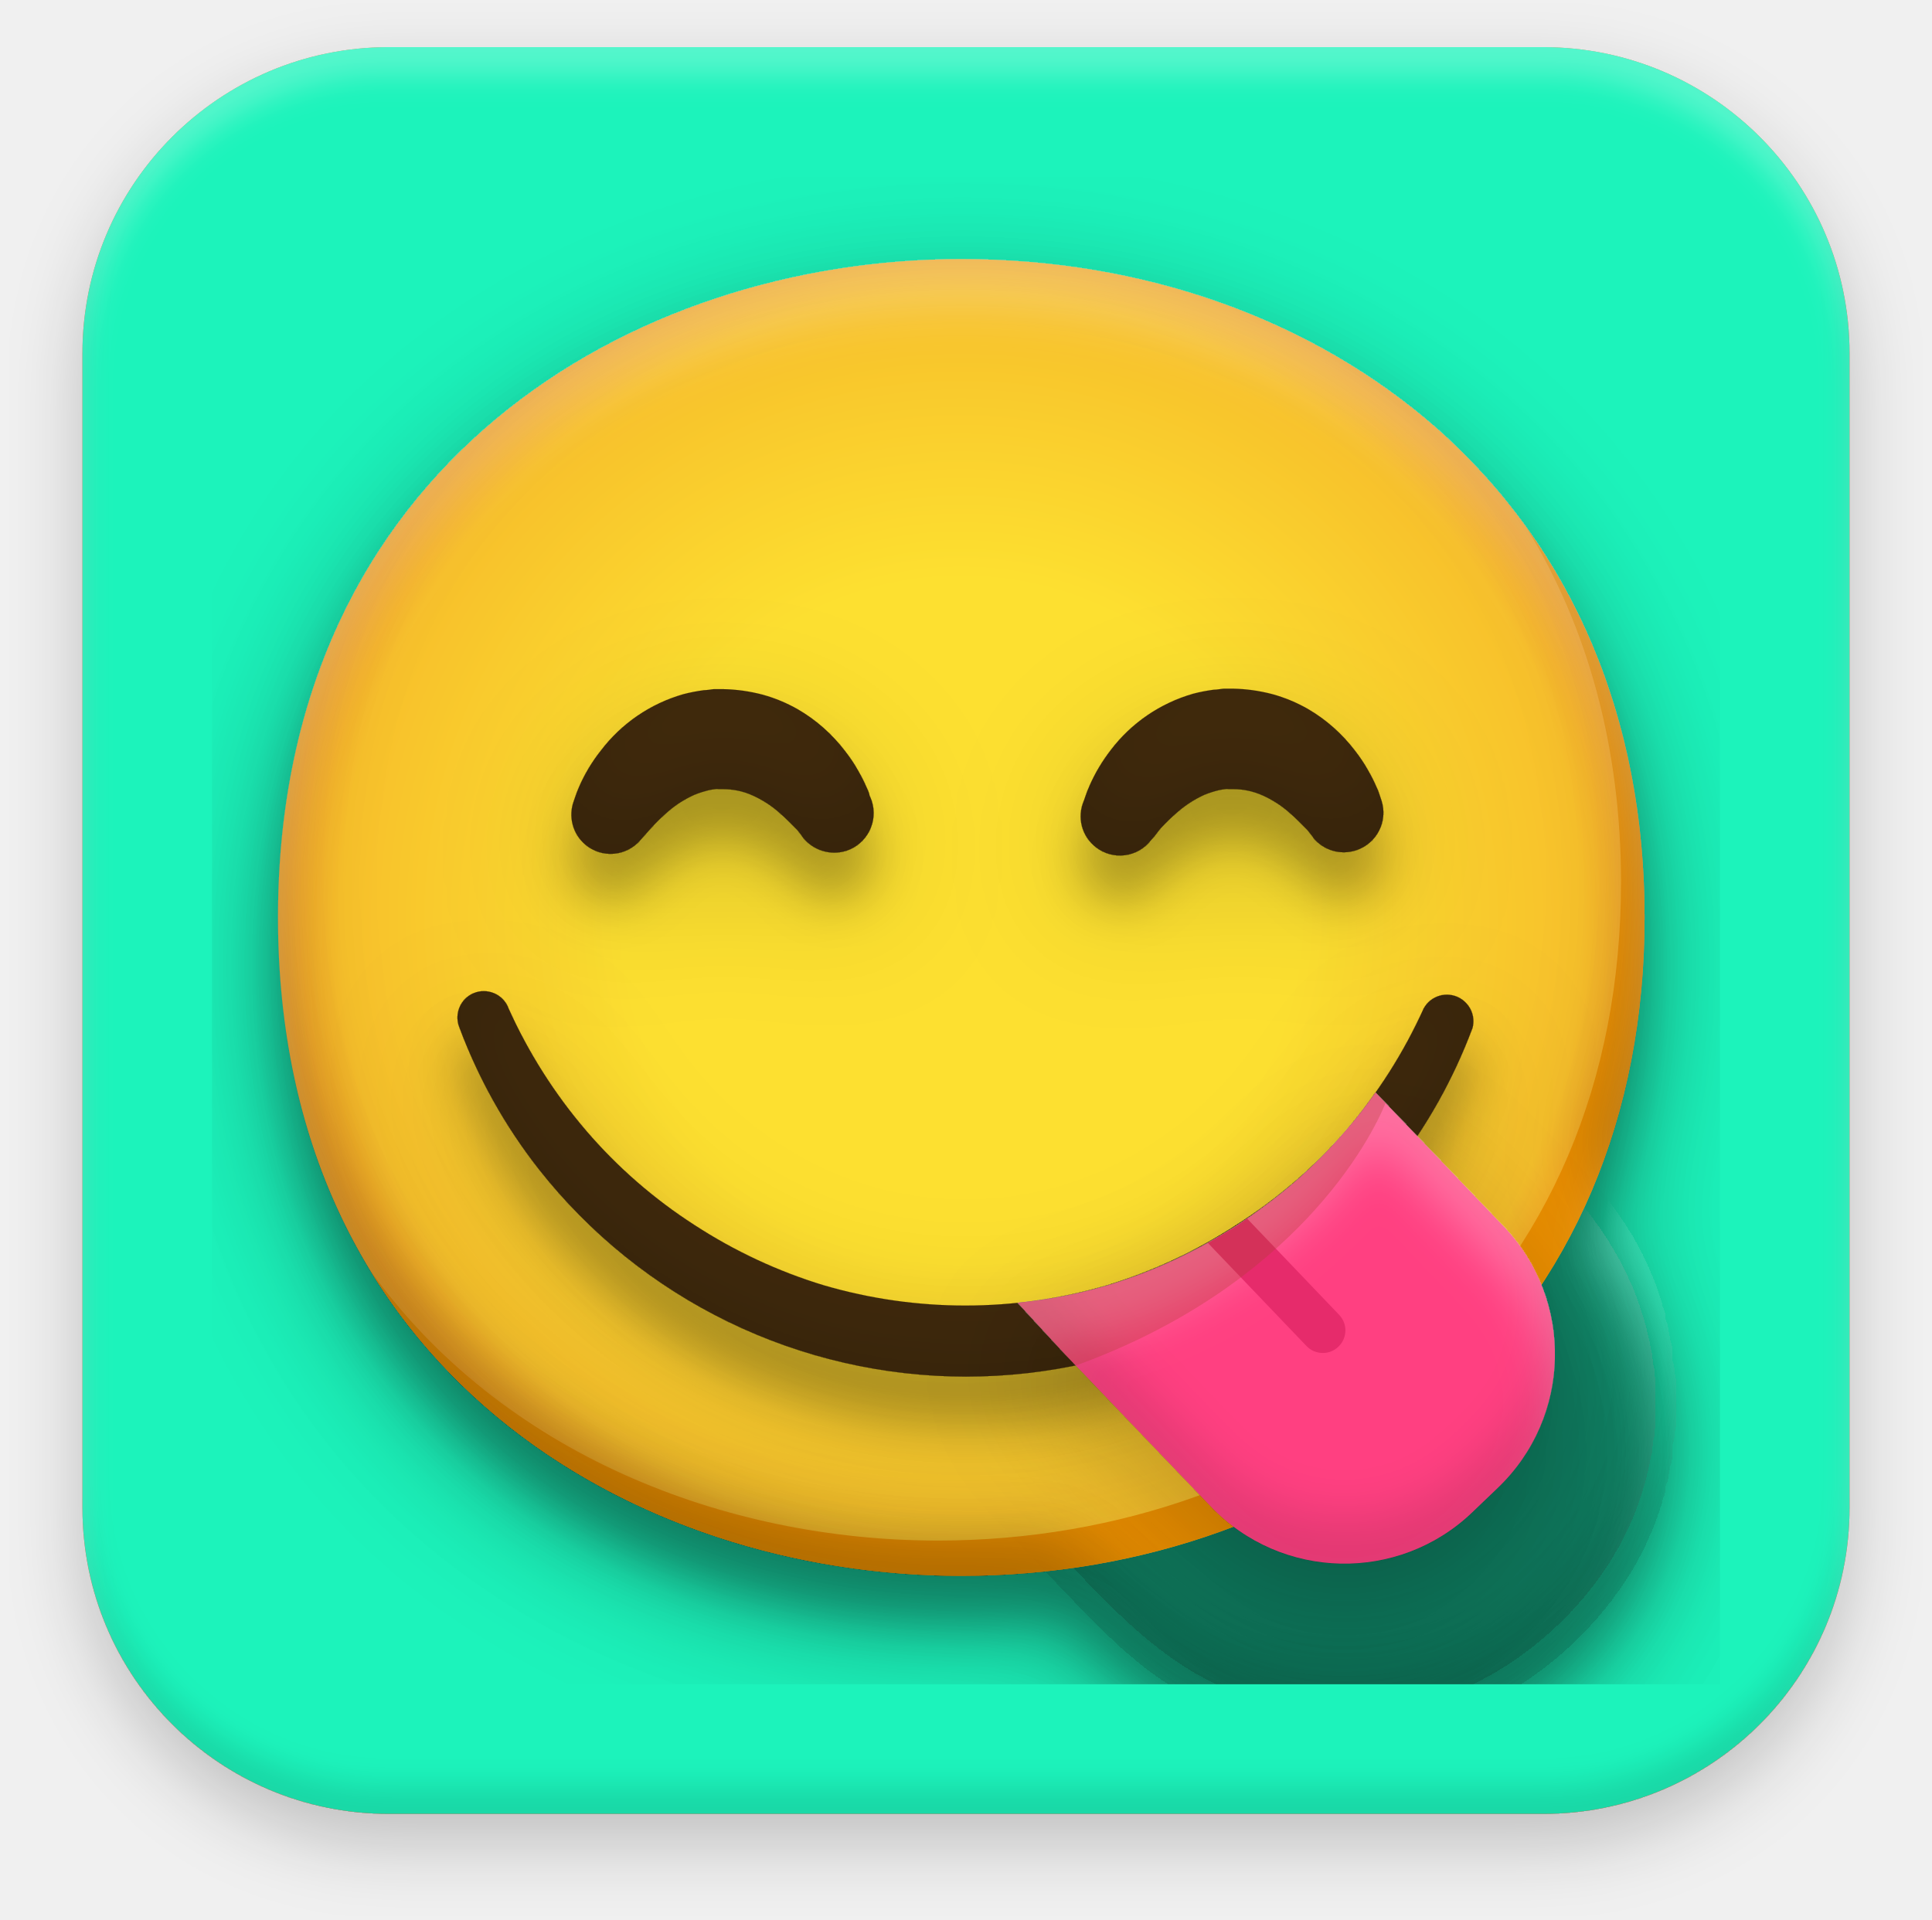
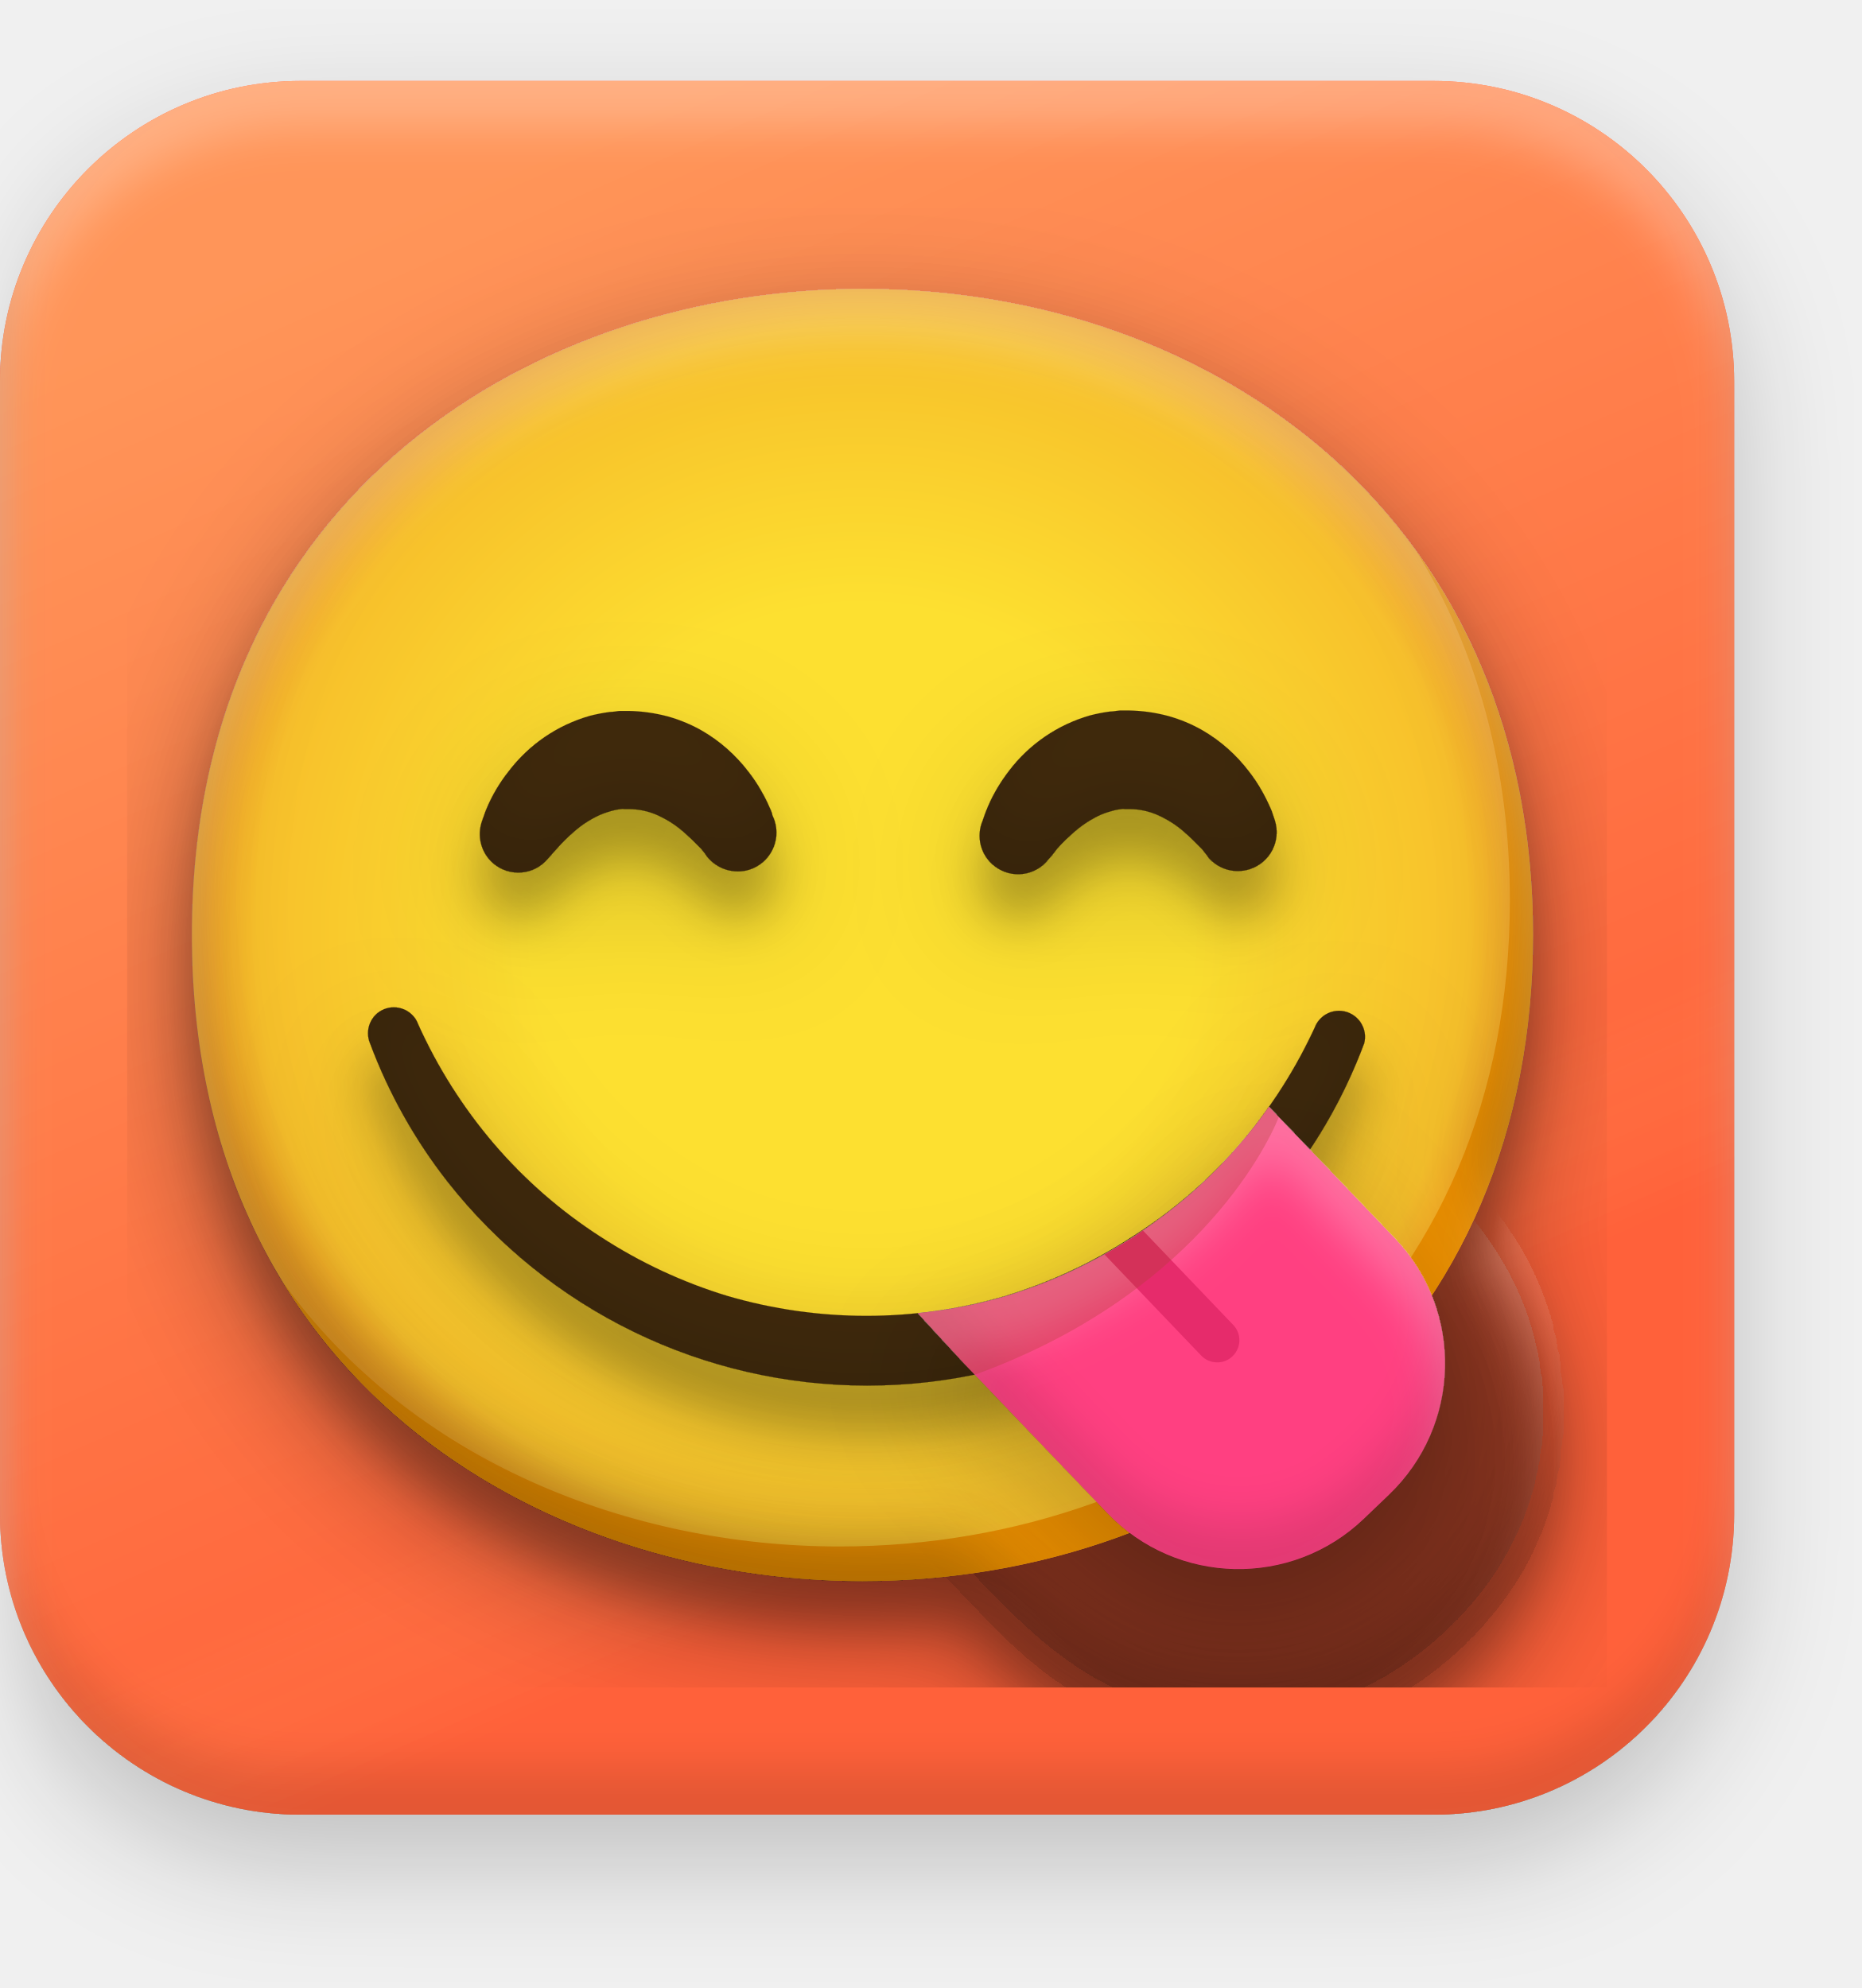
- <svg xmlns="http://www.w3.org/2000/svg" width="164" height="163" viewBox="0 0 164 163" fill="none">
+ <svg xmlns="http://www.w3.org/2000/svg" width="161" height="172" viewBox="0 0 161 172" fill="none">
  <g filter="url(#filter0_dii)">
-     <rect x="7" y="4" width="150" height="150" rx="26" fill="#FF5726" />
-     <rect x="7" y="4" width="150" height="150" rx="26" fill="#1CF3BB" />
+     <rect y="7" width="150" height="150" rx="26" fill="#FF5726" />
+     <rect y="7" width="150" height="150" rx="26" fill="#FF6A3F" />
+     <rect y="7" width="150" height="150" rx="26" fill="url(#paint0_linear)" fill-opacity="0.8" style="mix-blend-mode:overlay" />
  </g>
  <g clip-path="url(#clip0)" filter="url(#filter1_dddiii)">
-     <path d="M81.6 133.8C53.7 133.8 23.6 116.3 23.6 77.9C23.6 39.5 53.7 22 81.6 22C97.1 22 111.4 27.1 122 36.4C133.5 46.6 139.6 61 139.6 77.9C139.6 94.8 133.5 109.1 122 119.3C111.4 128.6 97 133.8 81.6 133.8Z" fill="url(#paint0_radial)" />
+     <path d="M74.6 136.8C46.7 136.8 16.6 119.3 16.6 80.9C16.6 42.5 46.7 25 74.6 25C90.1 25 104.4 30.1 115 39.4C126.5 49.6 132.6 64 132.6 80.9C132.6 97.8 126.5 112.1 115 122.3C104.4 131.6 90 136.8 74.6 136.8Z" fill="url(#paint1_radial)" />
    <g filter="url(#filter2_ddi)">
-       <path d="M43.15 85.57C44.84 89.34 47.07 92.86 49.76 96C52.42 99.1 55.51 101.79 58.94 104C62.35 106.22 66.05 107.95 69.94 109.13C77.776 111.42 86.104 111.42 93.94 109.13C97.83 107.95 101.53 106.22 104.94 104C108.41 101.8 111.55 99.1 114.24 96C116.93 92.87 119.15 89.38 120.85 85.62C121.45 84.53 122.81 84.13 123.9 84.73C124.8 85.23 125.26 86.27 125 87.27C123.388 91.591 121.122 95.638 118.28 99.27C113.958 104.758 108.447 109.194 102.163 112.244C95.879 115.294 88.985 116.879 82 116.88C75.013 116.878 68.117 115.29 61.833 112.236C55.548 109.182 50.039 104.742 45.72 99.25C42.878 95.618 40.611 91.571 39 87.25C38.53 86.11 39.07 84.79 40.21 84.32C41.35 83.85 42.67 84.39 43.14 85.53L43.15 85.57Z" fill="#422B0D" />
+       <path d="M36.15 88.57C37.84 92.34 40.07 95.86 42.76 99C45.42 102.1 48.51 104.79 51.94 107C55.35 109.22 59.05 110.95 62.94 112.13C70.776 114.42 79.104 114.42 86.94 112.13C90.83 110.95 94.53 109.22 97.94 107C101.41 104.8 104.55 102.1 107.24 99C109.93 95.87 112.15 92.38 113.85 88.62C114.45 87.53 115.81 87.13 116.9 87.73C117.8 88.23 118.26 89.27 118 90.27C116.388 94.591 114.122 98.638 111.28 102.27C106.958 107.758 101.448 112.194 95.163 115.244C88.879 118.294 81.985 119.879 75 119.88C68.013 119.878 61.117 118.29 54.833 115.236C48.549 112.182 43.039 107.742 38.72 102.25C35.878 98.618 33.611 94.571 32 90.25C31.53 89.11 32.07 87.79 33.21 87.32C34.35 86.85 35.67 87.39 36.14 88.53L36.15 88.57Z" fill="#422B0D" />
    </g>
-     <path d="M129.49 44.67C134.82 53.27 137.6 63.51 137.6 74.9C137.6 91.8 131.5 106.1 120 116.3C109.4 125.6 95 130.8 79.6 130.8C61.54 130.8 42.6 123.45 31.42 107.86C42.18 125.52 62.42 133.8 81.6 133.8C97 133.8 111.4 128.6 122 119.3C133.5 109.1 139.6 94.8 139.6 77.9C139.6 65.16 136.13 53.84 129.49 44.67Z" fill="#EB8F00" />
+     <path d="M122.49 47.67C127.82 56.27 130.6 66.51 130.6 77.9C130.6 94.8 124.5 109.1 113 119.3C102.4 128.6 88 133.8 72.6 133.8C54.54 133.8 35.6 126.45 24.42 110.86C35.18 128.52 55.42 136.8 74.6 136.8C90 136.8 104.4 131.6 115 122.3C126.5 112.1 132.6 97.8 132.6 80.9C132.6 68.16 129.13 56.84 122.49 47.67Z" fill="#EB8F00" />
    <g filter="url(#filter3_ddi)">
-       <path d="M68.15 71.1L68 70.88L67.79 70.61C67.71 70.5 67.63 70.41 67.53 70.32L66.91 69.7C66.66 69.45 66.36 69.18 66.05 68.91C65.39 68.34 64.65 67.88 63.85 67.52C63.07 67.17 62.22 67 61.37 67H61C60.904 66.98 60.806 66.98 60.71 67C60.53 67.02 60.35 67.05 60.17 67.09C59.75 67.19 59.35 67.32 58.95 67.48C58.15 67.84 57.41 68.3 56.75 68.87C56.21 69.33 55.71 69.82 55.24 70.34L54.67 70.98L54.37 71.32C53.8 71.993 52.985 72.413 52.106 72.486C51.226 72.559 50.354 72.28 49.68 71.71C49.157 71.266 48.783 70.672 48.61 70.008C48.436 69.344 48.471 68.643 48.71 68L48.82 67.68C48.92 67.37 49.04 67.07 49.17 66.77C49.65 65.68 50.26 64.66 51 63.73C52.75 61.42 55.21 59.74 58 58.94C58.57 58.79 59.15 58.68 59.74 58.6C60.04 58.6 60.48 58.51 60.61 58.51H61.37C62.51 58.53 63.64 58.69 64.74 58.98C65.79 59.27 66.8 59.69 67.74 60.23C69.29 61.13 70.65 62.34 71.74 63.77C72.16 64.31 72.54 64.87 72.87 65.47C73.14 65.94 73.38 66.42 73.59 66.91C73.67 67.07 73.74 67.24 73.79 67.41C73.79 67.54 73.87 67.65 73.9 67.74L74 68C74.57 69.77 73.6 71.67 71.83 72.24C70.49 72.66 69.02 72.2 68.15 71.1Z" fill="#422B0D" />
+       <path d="M61.15 74.1L61 73.88L60.79 73.61C60.71 73.5 60.63 73.41 60.53 73.32L59.91 72.7C59.66 72.45 59.36 72.18 59.05 71.91C58.39 71.34 57.65 70.88 56.85 70.52C56.07 70.17 55.22 70 54.37 70H54C53.904 69.98 53.806 69.98 53.71 70C53.53 70.02 53.35 70.05 53.17 70.09C52.75 70.19 52.35 70.32 51.95 70.48C51.15 70.84 50.41 71.3 49.75 71.87C49.21 72.33 48.71 72.82 48.24 73.34L47.67 73.98L47.37 74.32C46.8 74.993 45.985 75.413 45.106 75.486C44.226 75.559 43.354 75.28 42.68 74.71C42.157 74.266 41.783 73.671 41.61 73.008C41.436 72.344 41.471 71.643 41.71 71L41.82 70.68C41.92 70.37 42.04 70.07 42.17 69.77C42.65 68.68 43.26 67.66 44 66.73C45.75 64.42 48.21 62.74 51 61.94C51.57 61.79 52.15 61.68 52.74 61.6C53.04 61.6 53.48 61.51 53.61 61.51H54.37C55.51 61.53 56.64 61.69 57.74 61.98C58.79 62.27 59.8 62.69 60.74 63.23C62.29 64.13 63.65 65.34 64.74 66.77C65.16 67.31 65.54 67.87 65.87 68.47C66.14 68.94 66.38 69.42 66.59 69.91C66.67 70.07 66.74 70.24 66.79 70.41C66.79 70.54 66.87 70.65 66.9 70.74L67 71C67.57 72.77 66.6 74.67 64.83 75.24C63.49 75.66 62.02 75.2 61.15 74.1Z" fill="#422B0D" />
    </g>
    <g filter="url(#filter4_ddi)">
-       <path d="M111.48 71.1L111.3 70.88L111.09 70.61C111.01 70.5 110.93 70.41 110.83 70.32L110.21 69.7C109.96 69.45 109.66 69.18 109.35 68.91C108.69 68.34 107.95 67.88 107.15 67.52C106.38 67.18 105.54 67 104.7 67H104.29C104.194 66.98 104.096 66.98 104 67C103.82 67.02 103.64 67.05 103.46 67.09C103.04 67.19 102.64 67.32 102.24 67.48C101.43 67.85 100.67 68.33 100 68.91C99.46 69.37 98.96 69.86 98.48 70.38L98 71L97.7 71.34C97.434 71.687 97.101 71.978 96.722 72.196C96.343 72.415 95.924 72.556 95.49 72.611C95.056 72.667 94.615 72.637 94.193 72.521C93.771 72.406 93.376 72.209 93.03 71.94C92.445 71.491 92.026 70.86 91.839 70.147C91.653 69.433 91.709 68.678 92 68L92.11 67.68C92.21 67.37 92.33 67.07 92.46 66.77C92.93 65.67 93.55 64.64 94.28 63.69C96.03 61.38 98.49 59.7 101.28 58.9C101.85 58.75 102.43 58.64 103.02 58.56C103.32 58.56 103.75 58.47 103.89 58.47H104.65C105.79 58.49 106.92 58.65 108.02 58.94C109.07 59.23 110.08 59.65 111.02 60.19C112.57 61.09 113.93 62.3 115.02 63.73C115.44 64.27 115.82 64.83 116.15 65.43C116.42 65.9 116.66 66.38 116.87 66.87C116.95 67.03 117.02 67.2 117.07 67.37L117.18 67.7L117.27 67.97C117.84 69.74 116.87 71.63 115.1 72.2C113.77 72.63 112.32 72.19 111.45 71.1H111.48Z" fill="#422B0D" />
+       <path d="M104.48 74.1L104.3 73.88L104.09 73.61C104.01 73.5 103.93 73.41 103.83 73.32L103.21 72.7C102.96 72.45 102.66 72.18 102.35 71.91C101.69 71.34 100.95 70.88 100.15 70.52C99.38 70.18 98.54 70 97.7 70H97.29C97.194 69.98 97.096 69.98 97 70C96.82 70.02 96.64 70.05 96.46 70.09C96.04 70.19 95.64 70.32 95.24 70.48C94.43 70.85 93.67 71.33 93 71.91C92.46 72.37 91.96 72.86 91.48 73.38L91 74L90.7 74.34C90.433 74.687 90.101 74.978 89.722 75.196C89.343 75.414 88.924 75.555 88.49 75.611C88.056 75.667 87.615 75.636 87.193 75.521C86.771 75.406 86.375 75.208 86.03 74.94C85.445 74.491 85.026 73.86 84.839 73.146C84.653 72.433 84.709 71.677 85 71L85.11 70.68C85.21 70.37 85.33 70.07 85.46 69.77C85.93 68.67 86.55 67.64 87.28 66.69C89.03 64.38 91.49 62.7 94.28 61.9C94.85 61.75 95.43 61.64 96.02 61.56C96.32 61.56 96.75 61.47 96.89 61.47H97.65C98.79 61.49 99.92 61.65 101.02 61.94C102.07 62.23 103.08 62.65 104.02 63.19C105.57 64.09 106.93 65.3 108.02 66.73C108.44 67.27 108.82 67.83 109.15 68.43C109.42 68.9 109.66 69.38 109.87 69.87C109.95 70.03 110.02 70.2 110.07 70.37L110.18 70.7L110.27 70.97C110.84 72.74 109.87 74.63 108.1 75.2C106.77 75.63 105.32 75.19 104.45 74.1H104.48Z" fill="#422B0D" />
    </g>
-     <path d="M104.67 104.27C103.84 104.79 103 105.27 102.14 105.75C103.14 105.21 104.14 104.64 105.06 104.03L104.67 104.27Z" fill="#FF4081" />
-     <path d="M92 109.68C92.67 109.52 93.34 109.35 94 109.15C93.36 109.36 92.69 109.51 92 109.68Z" fill="#FF4081" />
-     <path d="M94 109.16C94.93 108.89 95.83 108.58 96.73 108.24C95.85 108.58 95 108.89 94 109.16Z" fill="#FF4081" />
-     <path d="M110.21 100.1C109.6 100.64 108.97 101.16 108.32 101.65C108 101.91 107.67 102.15 107.32 102.4C106.57 102.97 105.81 103.52 105.03 104.03C106.03 103.4 106.93 102.72 107.85 102.03C108.77 101.34 109.46 100.77 110.21 100.1Z" fill="#FF4081" />
-     <path opacity="0.3" d="M112.16 98.21C112.09 98.28 112.03 98.35 111.96 98.41C111.4 99 110.81 99.56 110.21 100.1C110.84 99.54 111.45 98.96 112.03 98.35L112.16 98.21Z" fill="#AB3F2E" />
-     <path d="M86.35 110.64L90.06 114.58L90.42 114.95L86.35 110.64Z" fill="#FF4081" />
-     <path opacity="0.3" d="M90.42 114.95L91.31 115.91L91.32 115.9V115.89L90.42 114.95Z" fill="#AB3F2E" />
+     <path d="M97.67 107.27C96.84 107.79 96 108.27 95.14 108.75C96.14 108.21 97.14 107.64 98.06 107.03L97.67 107.27Z" fill="#FF4081" />
+     <path d="M85 112.68C85.67 112.52 86.34 112.35 87 112.15C86.36 112.36 85.69 112.51 85 112.68Z" fill="#FF4081" />
+     <path d="M87 112.16C87.93 111.89 88.83 111.58 89.73 111.24C88.85 111.58 88 111.89 87 112.16Z" fill="#FF4081" />
+     <path d="M103.21 103.1C102.6 103.64 101.97 104.16 101.32 104.65C101 104.91 100.67 105.15 100.32 105.4C99.57 105.97 98.81 106.52 98.03 107.03C99.03 106.4 99.93 105.72 100.85 105.03C101.77 104.34 102.46 103.77 103.21 103.1Z" fill="#FF4081" />
+     <path opacity="0.3" d="M105.16 101.21C105.09 101.28 105.03 101.35 104.96 101.41C104.4 102 103.81 102.56 103.21 103.1C103.84 102.54 104.45 101.96 105.03 101.35L105.16 101.21Z" fill="#AB3F2E" />
+     <path d="M79.35 113.64L83.06 117.58L83.42 117.95L79.35 113.64Z" fill="#FF4081" />
+     <path opacity="0.3" d="M83.42 117.95L84.31 118.91L84.32 118.9V118.89L83.42 117.95Z" fill="#AB3F2E" />
    <g filter="url(#filter5_dii)">
-       <path d="M127.62 104.11L120.62 96.79L120.34 96.5L117.66 93.7L116.87 92.87L116.77 92.77C115.98 93.89 115.14 94.97 114.24 96C111.58 99.1 108.49 101.79 105.06 104C101.653 106.22 97.95 107.948 94.06 109.13C91.56 109.87 88.99 110.36 86.39 110.61L90.42 115L91.32 115.94L92.04 116.69L92.45 117.12L102.79 127.92C108.78 134.18 118.71 134.4 124.97 128.41L127.13 126.34C133.4 120.35 133.64 110.42 127.65 104.14L127.62 104.11Z" fill="#FF4081" />
+       <path d="M120.62 107.11L113.62 99.79L113.34 99.499L110.66 96.7L109.87 95.87L109.77 95.769C108.98 96.889 108.14 97.969 107.24 98.999C104.58 102.1 101.49 104.79 98.06 107C94.654 109.22 90.95 110.947 87.06 112.13C84.56 112.87 81.99 113.36 79.39 113.61L83.42 118L84.32 118.94L85.04 119.69L85.45 120.12L95.79 130.92C101.78 137.18 111.71 137.4 117.97 131.41L120.13 129.34C126.4 123.35 126.64 113.42 120.65 107.14L120.62 107.11Z" fill="#FF4081" />
    </g>
-     <path d="M113.67 111.63L105.86 103.46C105.59 103.65 105.33 103.85 105.06 104.03C104.23 104.56 103.39 105.03 102.54 105.54L110.9 114.28C111.25 114.65 111.73 114.86 112.24 114.87C112.75 114.89 113.24 114.7 113.61 114.34C114.37 113.62 114.41 112.42 113.69 111.65L113.67 111.63Z" fill="#E62B6B" />
-     <path opacity="0.3" d="M117.61 93.66L116.82 92.83L116.72 92.73C115.95 93.86 115.12 94.95 114.24 96C111.58 99.1 108.49 101.79 105.06 104C101.653 106.22 97.95 107.948 94.06 109.13C91.56 109.87 88.99 110.36 86.39 110.61L90.42 115L91.32 115.94C109.93 109.19 116.38 96.71 117.61 93.66Z" fill="#AB3F2E" />
+     <path d="M106.67 114.63L98.86 106.46C98.59 106.65 98.33 106.85 98.06 107.03C97.23 107.56 96.39 108.03 95.54 108.54L103.9 117.28C104.25 117.65 104.73 117.86 105.24 117.87C105.75 117.89 106.24 117.7 106.61 117.34C107.37 116.62 107.41 115.42 106.69 114.65L106.67 114.63Z" fill="#E62B6B" />
+     <path opacity="0.3" d="M110.61 96.659L109.82 95.829L109.72 95.73C108.95 96.859 108.12 97.95 107.24 98.999C104.58 102.099 101.49 104.789 98.06 106.999C94.654 109.22 90.95 110.947 87.06 112.129C84.56 112.869 81.99 113.359 79.39 113.609L83.42 117.999L84.32 118.939C102.93 112.189 109.38 99.71 110.61 96.659Z" fill="#AB3F2E" />
  </g>
  <defs>
-     <filter id="filter0_dii" x="0.806" y="0.284" width="162.387" height="162.387" filterUnits="userSpaceOnUse" color-interpolation-filters="sRGB">
+     <filter id="filter0_dii" x="-10.323" y="0.806" width="170.645" height="170.645" filterUnits="userSpaceOnUse" color-interpolation-filters="sRGB">
      <feFlood flood-opacity="0" result="BackgroundImageFix" />
      <feColorMatrix in="SourceAlpha" type="matrix" values="0 0 0 0 0 0 0 0 0 0 0 0 0 0 0 0 0 0 127 0" />
-       <feOffset dy="2.477" />
-       <feGaussianBlur stdDeviation="3.097" />
+       <feOffset dy="4.129" />
+       <feGaussianBlur stdDeviation="5.161" />
      <feColorMatrix type="matrix" values="0 0 0 0 0 0 0 0 0 0 0 0 0 0 0 0 0 0 0.2 0" />
      <feBlend mode="normal" in2="BackgroundImageFix" result="effect1_dropShadow" />
      <feBlend mode="normal" in="SourceGraphic" in2="effect1_dropShadow" result="shape" />
      <feColorMatrix in="SourceAlpha" type="matrix" values="0 0 0 0 0 0 0 0 0 0 0 0 0 0 0 0 0 0 127 0" result="hardAlpha" />
-       <feOffset dy="-2.4" />
-       <feGaussianBlur stdDeviation="1.2" />
+       <feOffset dy="-4" />
+       <feGaussianBlur stdDeviation="2" />
      <feComposite in2="hardAlpha" operator="arithmetic" k2="-1" k3="1" />
      <feColorMatrix type="matrix" values="0 0 0 0 0 0 0 0 0 0 0 0 0 0 0 0 0 0 0.11 0" />
      <feBlend mode="normal" in2="shape" result="effect2_innerShadow" />
      <feColorMatrix in="SourceAlpha" type="matrix" values="0 0 0 0 0 0 0 0 0 0 0 0 0 0 0 0 0 0 127 0" result="hardAlpha" />
-       <feOffset dy="2.4" />
-       <feGaussianBlur stdDeviation="1.2" />
+       <feOffset dy="4" />
+       <feGaussianBlur stdDeviation="2" />
      <feComposite in2="hardAlpha" operator="arithmetic" k2="-1" k3="1" />
      <feColorMatrix type="matrix" values="0 0 0 0 1 0 0 0 0 1 0 0 0 0 1 0 0 0 0.25 0" />
      <feBlend mode="normal" in2="effect2_innerShadow" result="effect3_innerShadow" />
    </filter>
-     <filter id="filter1_dddiii" x="6" y="7" width="152" height="152" filterUnits="userSpaceOnUse" color-interpolation-filters="sRGB">
+     <filter id="filter1_dddiii" x="-1" y="10" width="152" height="152" filterUnits="userSpaceOnUse" color-interpolation-filters="sRGB">
      <feFlood flood-opacity="0" result="BackgroundImageFix" />
      <feColorMatrix in="SourceAlpha" type="matrix" values="0 0 0 0 0 0 0 0 0 0 0 0 0 0 0 0 0 0 127 0" />
      <feOffset dy="4" />
      <feGaussianBlur stdDeviation="6" />
      <feColorMatrix type="matrix" values="0 0 0 0 0 0 0 0 0 0 0 0 0 0 0 0 0 0 0.2 0" />
      <feBlend mode="normal" in2="BackgroundImageFix" result="effect1_dropShadow" />
      <feColorMatrix in="SourceAlpha" type="matrix" values="0 0 0 0 0 0 0 0 0 0 0 0 0 0 0 0 0 0 127 0" />
      <feOffset dy="4" />
      <feGaussianBlur stdDeviation="2" />
      <feColorMatrix type="matrix" values="0 0 0 0 0 0 0 0 0 0 0 0 0 0 0 0 0 0 0.25 0" />
      <feBlend mode="normal" in2="effect1_dropShadow" result="effect2_dropShadow" />
      <feColorMatrix in="SourceAlpha" type="matrix" values="0 0 0 0 0 0 0 0 0 0 0 0 0 0 0 0 0 0 127 0" />
      <feOffset dy="4.129" />
      <feGaussianBlur stdDeviation="5.161" />
      <feColorMatrix type="matrix" values="0 0 0 0 0 0 0 0 0 0 0 0 0 0 0 0 0 0 0.2 0" />
      <feBlend mode="normal" in2="effect2_dropShadow" result="effect3_dropShadow" />
      <feBlend mode="normal" in="SourceGraphic" in2="effect3_dropShadow" result="shape" />
      <feColorMatrix in="SourceAlpha" type="matrix" values="0 0 0 0 0 0 0 0 0 0 0 0 0 0 0 0 0 0 127 0" result="hardAlpha" />
      <feOffset dy="-3" />
      <feGaussianBlur stdDeviation="4" />
      <feComposite in2="hardAlpha" operator="arithmetic" k2="-1" k3="1" />
      <feColorMatrix type="matrix" values="0 0 0 0 0 0 0 0 0 0 0 0 0 0 0 0 0 0 0.18 0" />
      <feBlend mode="normal" in2="shape" result="effect4_innerShadow" />
      <feColorMatrix in="SourceAlpha" type="matrix" values="0 0 0 0 0 0 0 0 0 0 0 0 0 0 0 0 0 0 127 0" result="hardAlpha" />
      <feOffset dy="-4" />
      <feGaussianBlur stdDeviation="2" />
      <feComposite in2="hardAlpha" operator="arithmetic" k2="-1" k3="1" />
      <feColorMatrix type="matrix" values="0 0 0 0 0 0 0 0 0 0 0 0 0 0 0 0 0 0 0.11 0" />
      <feBlend mode="normal" in2="effect4_innerShadow" result="effect5_innerShadow" />
      <feColorMatrix in="SourceAlpha" type="matrix" values="0 0 0 0 0 0 0 0 0 0 0 0 0 0 0 0 0 0 127 0" result="hardAlpha" />
      <feOffset dy="4" />
      <feGaussianBlur stdDeviation="2" />
      <feComposite in2="hardAlpha" operator="arithmetic" k2="-1" k3="1" />
      <feColorMatrix type="matrix" values="0 0 0 0 1 0 0 0 0 1 0 0 0 0 1 0 0 0 0.25 0" />
      <feBlend mode="normal" in2="effect5_innerShadow" result="effect6_innerShadow" />
    </filter>
-     <filter id="filter2_ddi" x="26.83" y="76.15" width="110.242" height="56.73" filterUnits="userSpaceOnUse" color-interpolation-filters="sRGB">
+     <filter id="filter2_ddi" x="19.83" y="79.15" width="110.242" height="56.73" filterUnits="userSpaceOnUse" color-interpolation-filters="sRGB">
      <feFlood flood-opacity="0" result="BackgroundImageFix" />
      <feColorMatrix in="SourceAlpha" type="matrix" values="0 0 0 0 0 0 0 0 0 0 0 0 0 0 0 0 0 0 127 0" />
      <feOffset dy="4" />
      <feGaussianBlur stdDeviation="6" />
      <feColorMatrix type="matrix" values="0 0 0 0 0 0 0 0 0 0 0 0 0 0 0 0 0 0 0.2 0" />
      <feBlend mode="normal" in2="BackgroundImageFix" result="effect1_dropShadow" />
      <feColorMatrix in="SourceAlpha" type="matrix" values="0 0 0 0 0 0 0 0 0 0 0 0 0 0 0 0 0 0 127 0" />
      <feOffset dy="4" />
      <feGaussianBlur stdDeviation="2" />
      <feColorMatrix type="matrix" values="0 0 0 0 0 0 0 0 0 0 0 0 0 0 0 0 0 0 0.25 0" />
      <feBlend mode="normal" in2="effect1_dropShadow" result="effect2_dropShadow" />
      <feBlend mode="normal" in="SourceGraphic" in2="effect2_dropShadow" result="shape" />
      <feColorMatrix in="SourceAlpha" type="matrix" values="0 0 0 0 0 0 0 0 0 0 0 0 0 0 0 0 0 0 127 0" result="hardAlpha" />
      <feOffset dy="-3" />
      <feGaussianBlur stdDeviation="4" />
      <feComposite in2="hardAlpha" operator="arithmetic" k2="-1" k3="1" />
      <feColorMatrix type="matrix" values="0 0 0 0 0 0 0 0 0 0 0 0 0 0 0 0 0 0 0.18 0" />
      <feBlend mode="normal" in2="shape" result="effect3_innerShadow" />
    </filter>
-     <filter id="filter3_ddi" x="36.501" y="50.51" width="49.662" height="37.988" filterUnits="userSpaceOnUse" color-interpolation-filters="sRGB">
+     <filter id="filter3_ddi" x="29.501" y="53.51" width="49.662" height="37.988" filterUnits="userSpaceOnUse" color-interpolation-filters="sRGB">
      <feFlood flood-opacity="0" result="BackgroundImageFix" />
      <feColorMatrix in="SourceAlpha" type="matrix" values="0 0 0 0 0 0 0 0 0 0 0 0 0 0 0 0 0 0 127 0" />
      <feOffset dy="4" />
      <feGaussianBlur stdDeviation="6" />
      <feColorMatrix type="matrix" values="0 0 0 0 0 0 0 0 0 0 0 0 0 0 0 0 0 0 0.2 0" />
      <feBlend mode="normal" in2="BackgroundImageFix" result="effect1_dropShadow" />
      <feColorMatrix in="SourceAlpha" type="matrix" values="0 0 0 0 0 0 0 0 0 0 0 0 0 0 0 0 0 0 127 0" />
      <feOffset dy="4" />
      <feGaussianBlur stdDeviation="2" />
      <feColorMatrix type="matrix" values="0 0 0 0 0 0 0 0 0 0 0 0 0 0 0 0 0 0 0.25 0" />
      <feBlend mode="normal" in2="effect1_dropShadow" result="effect2_dropShadow" />
      <feBlend mode="normal" in="SourceGraphic" in2="effect2_dropShadow" result="shape" />
      <feColorMatrix in="SourceAlpha" type="matrix" values="0 0 0 0 0 0 0 0 0 0 0 0 0 0 0 0 0 0 127 0" result="hardAlpha" />
      <feOffset dy="-3" />
      <feGaussianBlur stdDeviation="4" />
      <feComposite in2="hardAlpha" operator="arithmetic" k2="-1" k3="1" />
      <feColorMatrix type="matrix" values="0 0 0 0 0 0 0 0 0 0 0 0 0 0 0 0 0 0 0.18 0" />
      <feBlend mode="normal" in2="shape" result="effect3_innerShadow" />
    </filter>
-     <filter id="filter4_ddi" x="79.731" y="50.47" width="49.702" height="38.169" filterUnits="userSpaceOnUse" color-interpolation-filters="sRGB">
+     <filter id="filter4_ddi" x="72.731" y="53.47" width="49.702" height="38.169" filterUnits="userSpaceOnUse" color-interpolation-filters="sRGB">
      <feFlood flood-opacity="0" result="BackgroundImageFix" />
      <feColorMatrix in="SourceAlpha" type="matrix" values="0 0 0 0 0 0 0 0 0 0 0 0 0 0 0 0 0 0 127 0" />
      <feOffset dy="4" />
      <feGaussianBlur stdDeviation="6" />
      <feColorMatrix type="matrix" values="0 0 0 0 0 0 0 0 0 0 0 0 0 0 0 0 0 0 0.2 0" />
      <feBlend mode="normal" in2="BackgroundImageFix" result="effect1_dropShadow" />
      <feColorMatrix in="SourceAlpha" type="matrix" values="0 0 0 0 0 0 0 0 0 0 0 0 0 0 0 0 0 0 127 0" />
      <feOffset dy="4" />
      <feGaussianBlur stdDeviation="2" />
      <feColorMatrix type="matrix" values="0 0 0 0 0 0 0 0 0 0 0 0 0 0 0 0 0 0 0.25 0" />
      <feBlend mode="normal" in2="effect1_dropShadow" result="effect2_dropShadow" />
      <feBlend mode="normal" in="SourceGraphic" in2="effect2_dropShadow" result="shape" />
      <feColorMatrix in="SourceAlpha" type="matrix" values="0 0 0 0 0 0 0 0 0 0 0 0 0 0 0 0 0 0 127 0" result="hardAlpha" />
      <feOffset dy="-3" />
      <feGaussianBlur stdDeviation="4" />
      <feComposite in2="hardAlpha" operator="arithmetic" k2="-1" k3="1" />
      <feColorMatrix type="matrix" values="0 0 0 0 0 0 0 0 0 0 0 0 0 0 0 0 0 0 0.18 0" />
      <feBlend mode="normal" in2="shape" result="effect3_innerShadow" />
    </filter>
-     <filter id="filter5_dii" x="76.067" y="86.576" width="66.247" height="60.638" filterUnits="userSpaceOnUse" color-interpolation-filters="sRGB">
+     <filter id="filter5_dii" x="69.067" y="89.576" width="66.247" height="60.638" filterUnits="userSpaceOnUse" color-interpolation-filters="sRGB">
      <feFlood flood-opacity="0" result="BackgroundImageFix" />
      <feColorMatrix in="SourceAlpha" type="matrix" values="0 0 0 0 0 0 0 0 0 0 0 0 0 0 0 0 0 0 127 0" />
      <feOffset dy="4.129" />
      <feGaussianBlur stdDeviation="5.161" />
      <feColorMatrix type="matrix" values="0 0 0 0 0 0 0 0 0 0 0 0 0 0 0 0 0 0 0.2 0" />
      <feBlend mode="normal" in2="BackgroundImageFix" result="effect1_dropShadow" />
      <feBlend mode="normal" in="SourceGraphic" in2="effect1_dropShadow" result="shape" />
      <feColorMatrix in="SourceAlpha" type="matrix" values="0 0 0 0 0 0 0 0 0 0 0 0 0 0 0 0 0 0 127 0" result="hardAlpha" />
      <feOffset dy="-4" />
      <feGaussianBlur stdDeviation="2" />
      <feComposite in2="hardAlpha" operator="arithmetic" k2="-1" k3="1" />
      <feColorMatrix type="matrix" values="0 0 0 0 0 0 0 0 0 0 0 0 0 0 0 0 0 0 0.11 0" />
      <feBlend mode="normal" in2="shape" result="effect2_innerShadow" />
      <feColorMatrix in="SourceAlpha" type="matrix" values="0 0 0 0 0 0 0 0 0 0 0 0 0 0 0 0 0 0 127 0" result="hardAlpha" />
      <feOffset dy="4" />
      <feGaussianBlur stdDeviation="2" />
      <feComposite in2="hardAlpha" operator="arithmetic" k2="-1" k3="1" />
      <feColorMatrix type="matrix" values="0 0 0 0 1 0 0 0 0 1 0 0 0 0 1 0 0 0 0.25 0" />
      <feBlend mode="normal" in2="effect2_innerShadow" result="effect3_innerShadow" />
    </filter>
-     <radialGradient id="paint0_radial" cx="0" cy="0" r="1" gradientUnits="userSpaceOnUse" gradientTransform="translate(81.5996 77.9) scale(56.96)">
+     <linearGradient id="paint0_linear" x1="17.25" y1="26.5" x2="75" y2="157" gradientUnits="userSpaceOnUse">
+       <stop stop-color="white" stop-opacity="0.51" />
+       <stop offset="0.734" stop-color="white" stop-opacity="0" />
+       <stop offset="0.865" stop-opacity="0.11" />
+     </linearGradient>
+     <radialGradient id="paint1_radial" cx="0" cy="0" r="1" gradientUnits="userSpaceOnUse" gradientTransform="translate(74.6 80.9) scale(56.96)">
      <stop offset="0.5" stop-color="#FDE030" />
      <stop offset="0.92" stop-color="#F7C02B" />
      <stop offset="1" stop-color="#F4A223" />
    </radialGradient>
    <clipPath id="clip0">
-       <rect width="128" height="128" fill="white" transform="translate(18 15)" />
+       <rect width="128" height="128" fill="white" transform="translate(11 18)" />
    </clipPath>
  </defs>
</svg>
